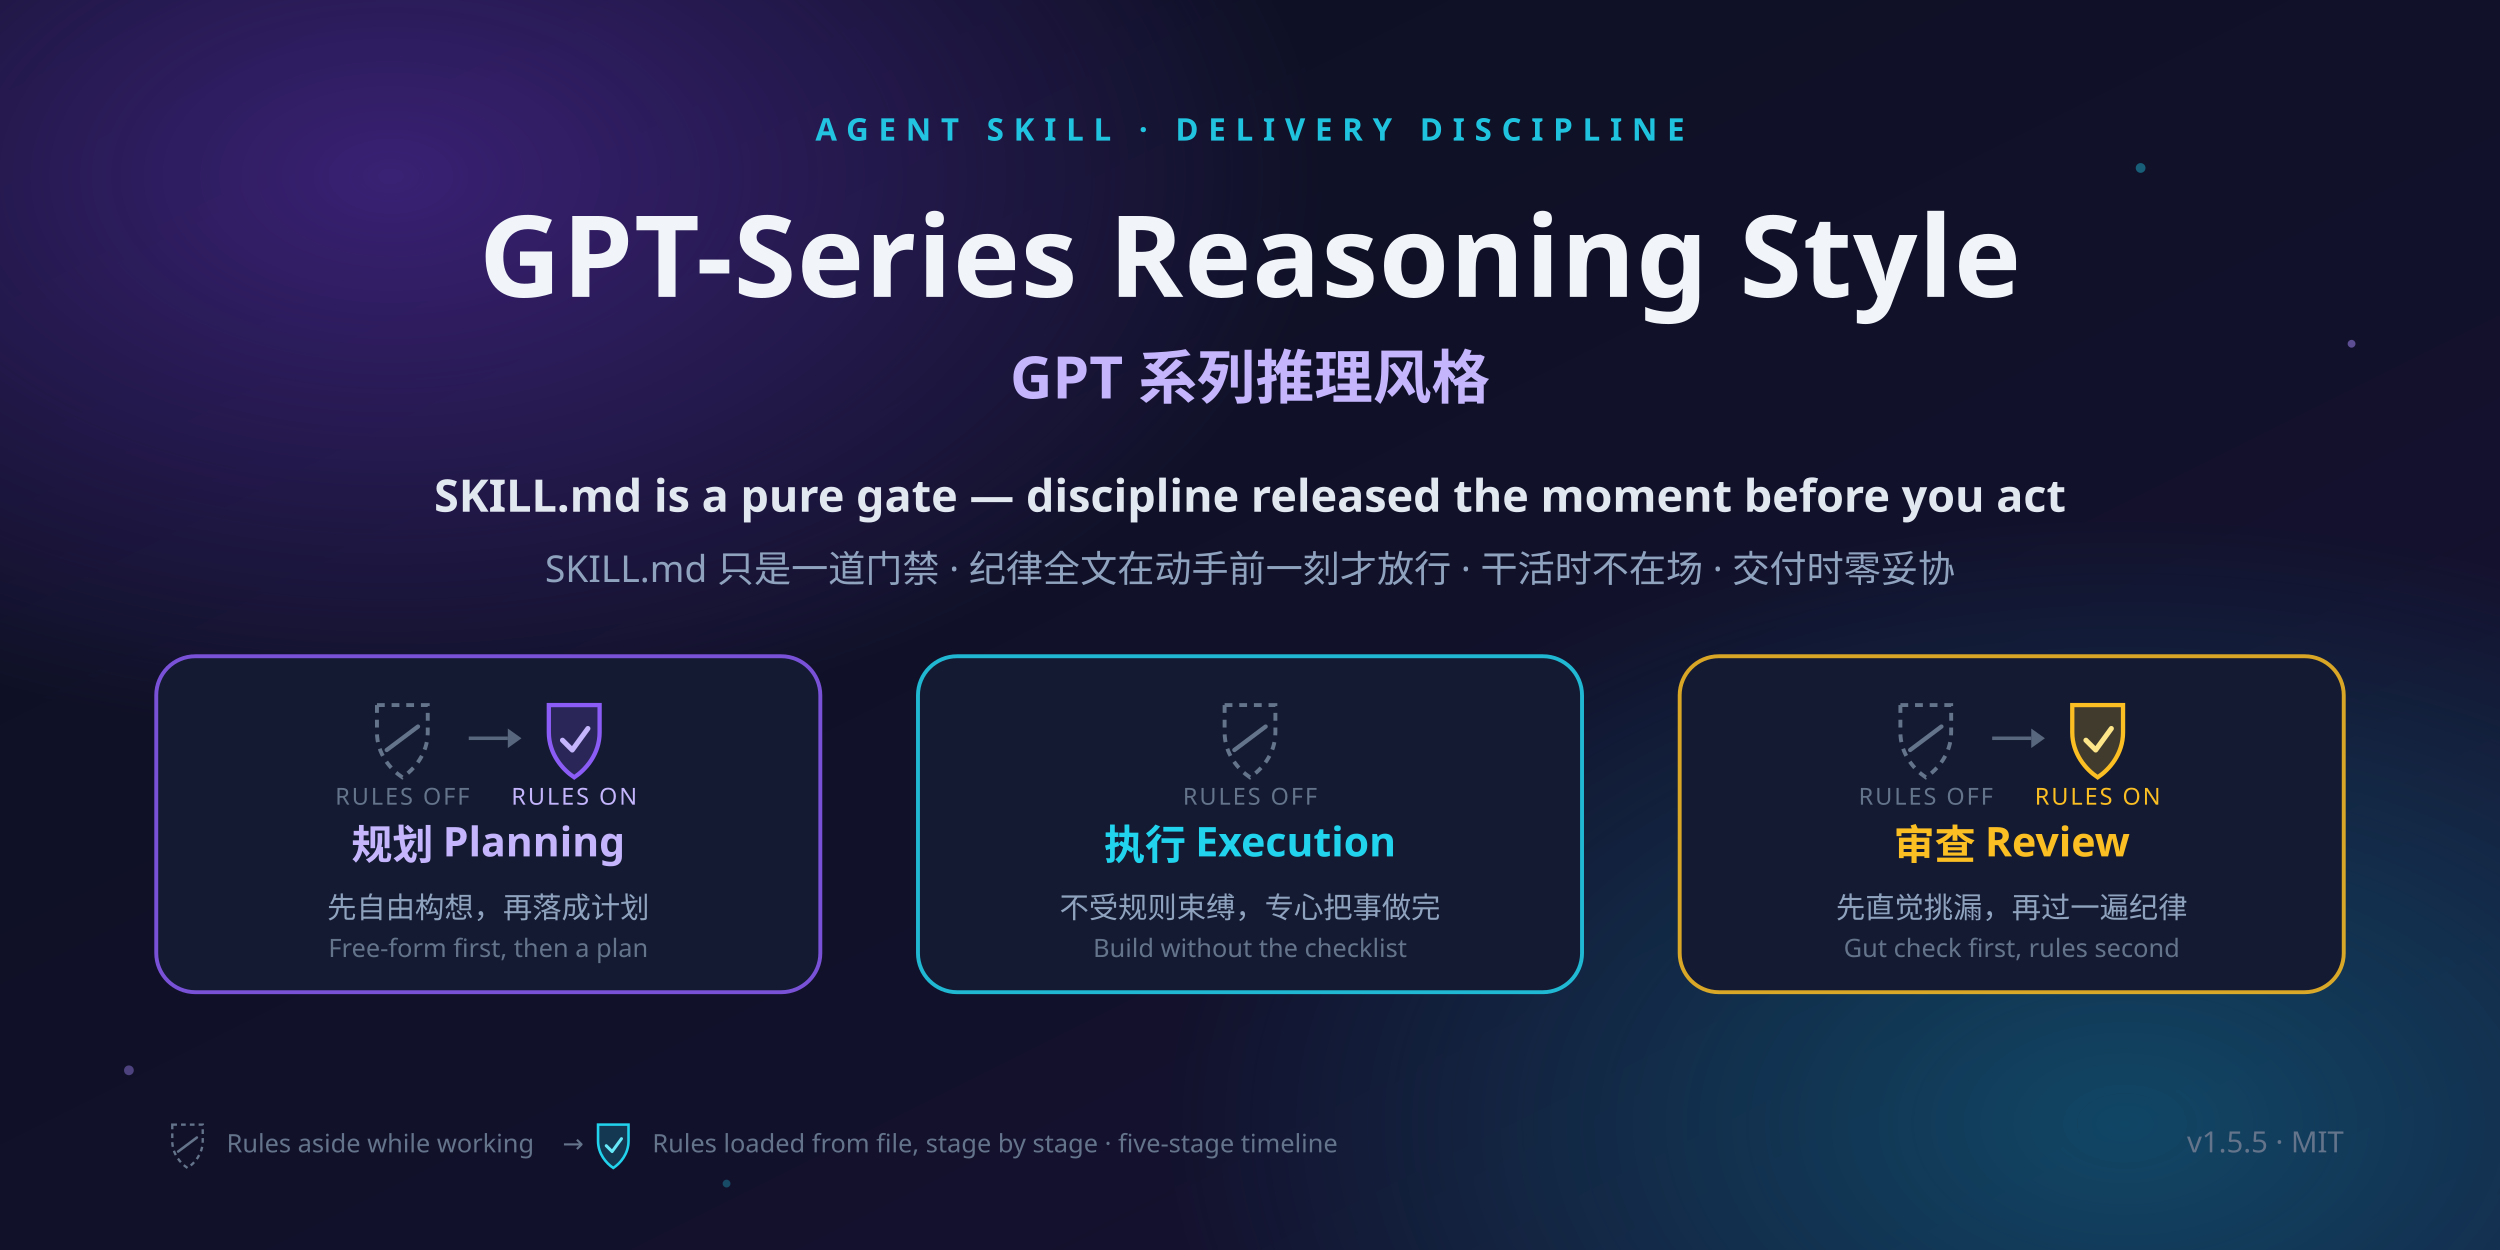
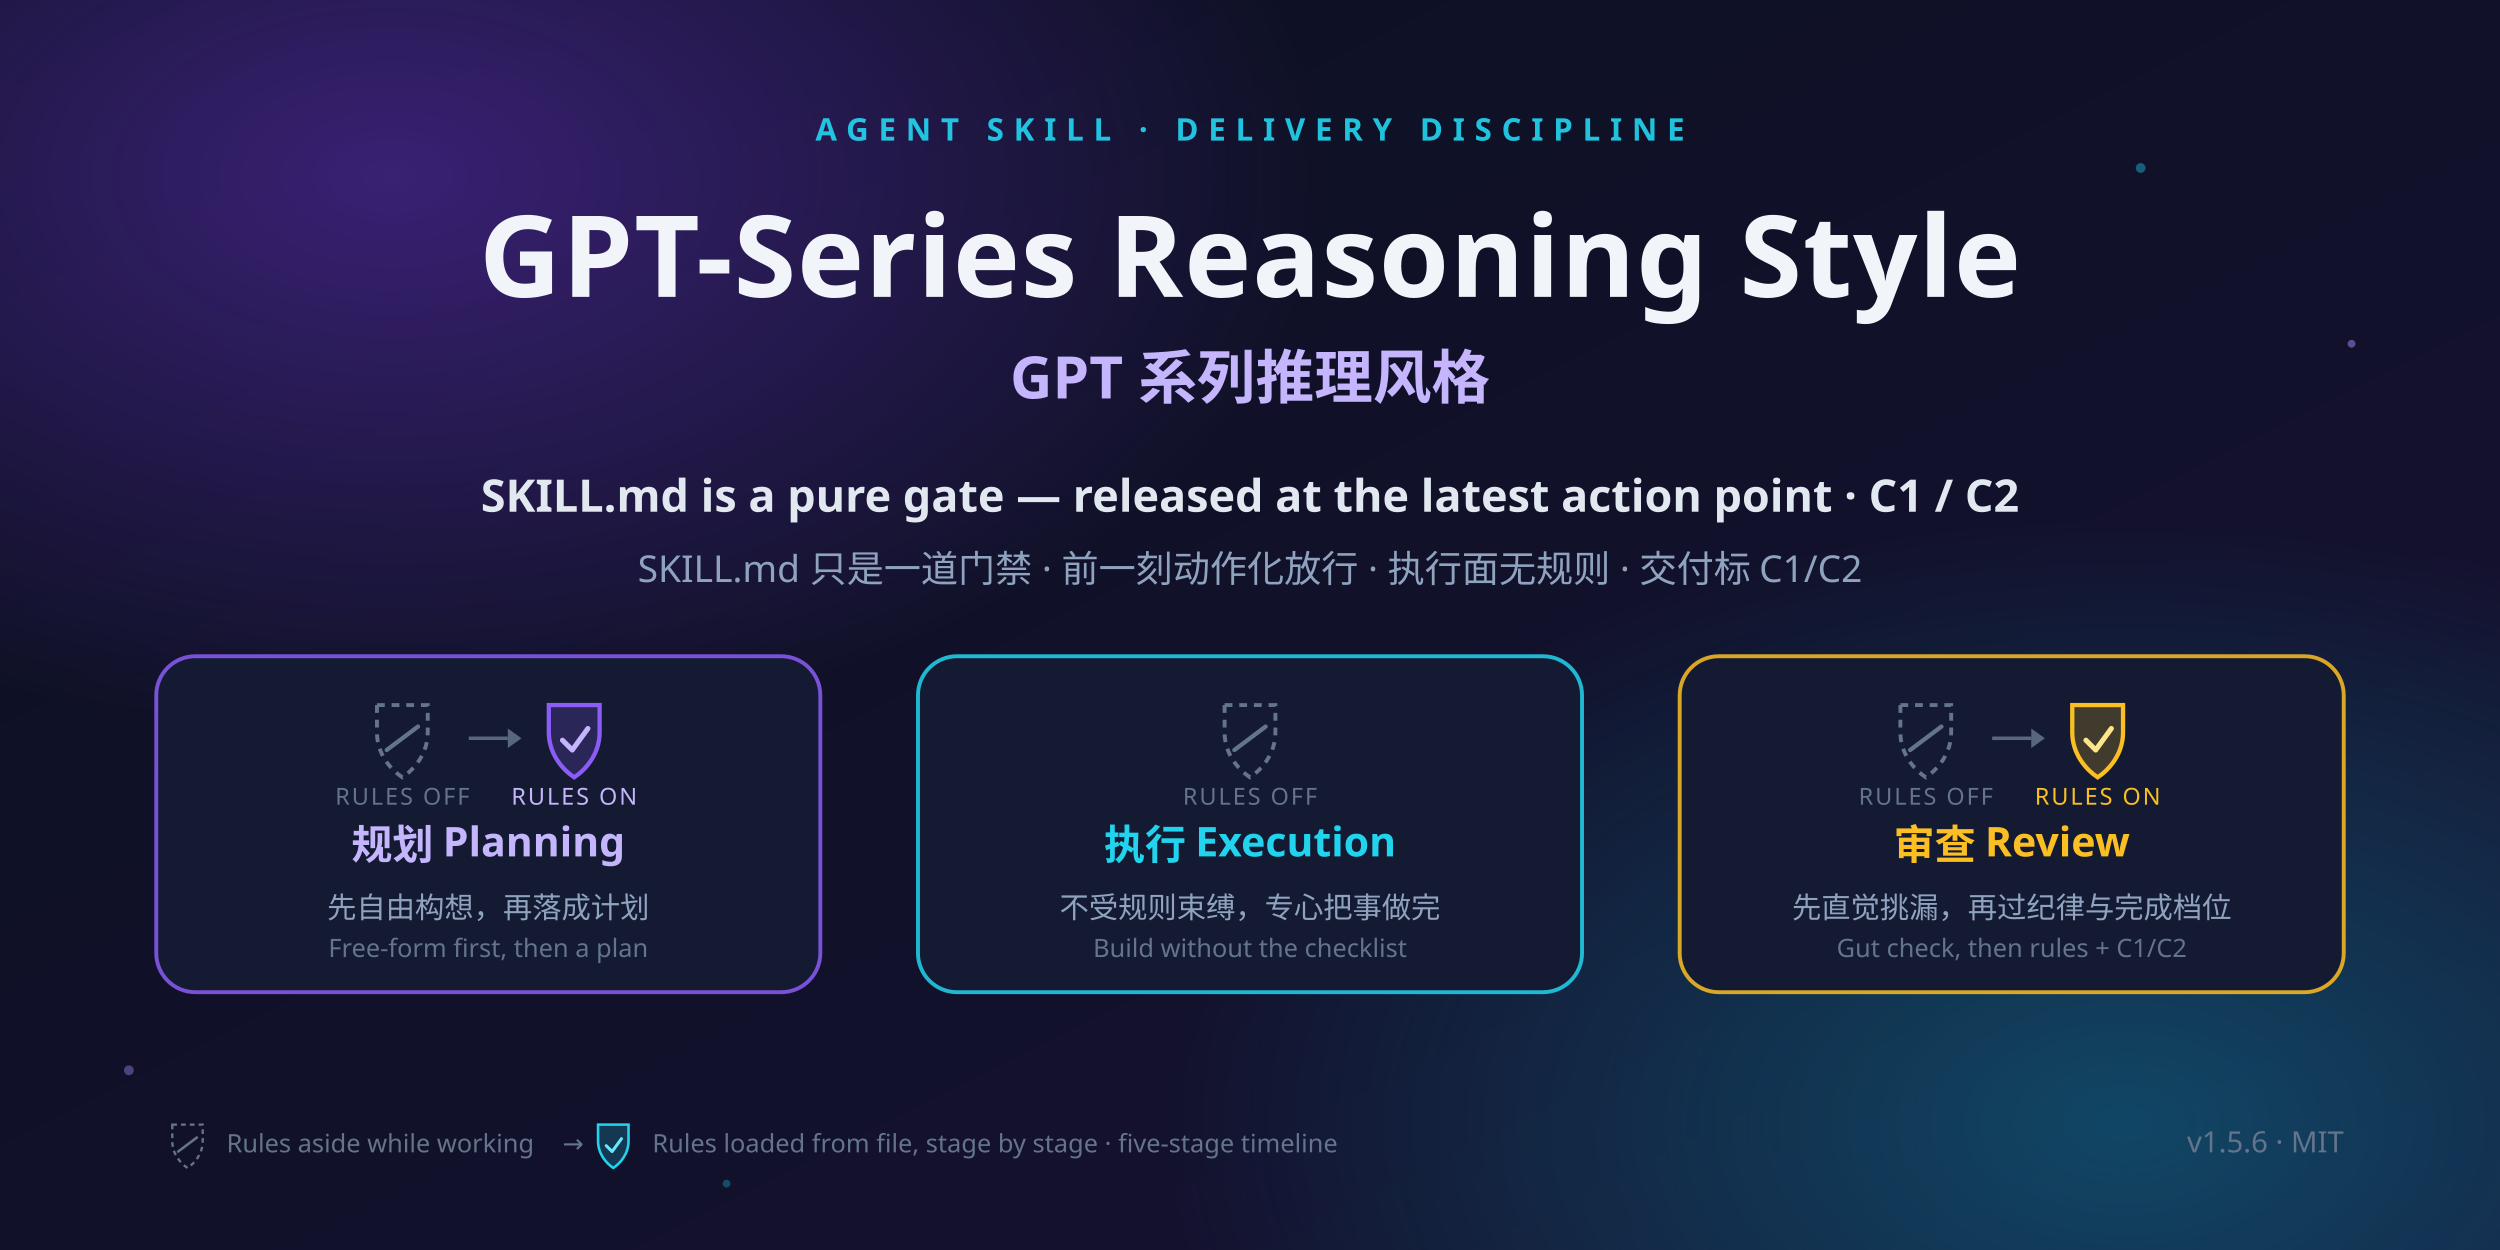
<svg xmlns="http://www.w3.org/2000/svg" width="1280" height="640" viewBox="0 0 1280 640" role="img" aria-labelledby="banner-title banner-desc">
  <defs>
    <linearGradient id="bg" x1="0" y1="0" x2="1" y2="1">
      <stop offset="0" stop-color="#0B1020" />
      <stop offset="1" stop-color="#171233" />
    </linearGradient>
    <radialGradient id="glowP" cx="0.5" cy="0.5" r="0.5">
      <stop offset="0" stop-color="#7C3AED" stop-opacity="0.40" />
      <stop offset="1" stop-color="#7C3AED" stop-opacity="0" />
    </radialGradient>
    <radialGradient id="glowC" cx="0.5" cy="0.5" r="0.5">
      <stop offset="0" stop-color="#06B6D4" stop-opacity="0.32" />
      <stop offset="1" stop-color="#06B6D4" stop-opacity="0" />
    </radialGradient>
  </defs>
  <rect width="1280" height="640" fill="url(#bg)" />
  <ellipse cx="200" cy="90" rx="480" ry="290" fill="url(#glowP)" />
  <ellipse cx="1090" cy="575" rx="500" ry="310" fill="url(#glowC)" />
  <circle cx="1096" cy="86" r="2.5" fill="#22D3EE" opacity="0.40" />
  <circle cx="1204" cy="176" r="2" fill="#A78BFA" opacity="0.50" />
  <circle cx="66" cy="548" r="2.5" fill="#A78BFA" opacity="0.40" />
  <circle cx="372" cy="606" r="2" fill="#22D3EE" opacity="0.30" />
  <g font-family="'Segoe UI','Microsoft YaHei','PingFang SC',sans-serif">
    <text x="640" y="72" text-anchor="middle" font-size="16" font-weight="600" letter-spacing="5" fill="#22D3EE" opacity="0.92">AGENT SKILL · DELIVERY DISCIPLINE</text>
    <text x="640" y="152" text-anchor="middle" font-size="58" font-weight="800" fill="#F1F5F9" letter-spacing="0.5">GPT-Series Reasoning Style</text>
    <text x="640" y="204" text-anchor="middle" font-size="30" font-weight="700" fill="#C4B5FD">GPT 系列推理风格</text>
-     <text x="640" y="262" text-anchor="middle" font-size="23" font-weight="600" fill="#E2E8F0">SKILL.md is a pure gate — discipline released the moment before you act</text>
-     <text x="640" y="298" text-anchor="middle" font-size="19" fill="#8FA3BF">SKILL.md 只是一道门禁 · 纪律全文在动手前一刻才放行 · 干活时不在场 · 交付时零妥协</text>
+     <text x="640" y="262" text-anchor="middle" font-size="23" font-weight="600" fill="#E2E8F0">SKILL.md is a pure gate — released at the latest action point · C1 / C2</text>
+     <text x="640" y="298" text-anchor="middle" font-size="19" fill="#8FA3BF">SKILL.md 只是一道门禁 · 前一刻动作化放行 · 执行面无规则 · 交付标 C1/C2</text>
    <rect x="80" y="336" width="340" height="172" rx="20" fill="#131A31" stroke="#8B5CF6" stroke-width="2" stroke-opacity="0.85" />
    <g transform="translate(206,378)">
      <path d="M -13,-17 L 13,-17 L 13,-3 C 13,8 6,16 0,20 C -6,16 -13,8 -13,-3 Z" fill="none" stroke="#64748B" stroke-width="2" stroke-dasharray="4 3.5" />
      <path d="M -8,6 L 8,-6" stroke="#64748B" stroke-width="2.2" stroke-linecap="round" />
    </g>
    <line x1="240" y1="378" x2="260" y2="378" stroke="#64748B" stroke-width="1.8" opacity="0.85" />
    <polygon points="260,373 267,378 260,383" fill="#64748B" opacity="0.85" />
    <g transform="translate(294,378)">
      <path d="M -13,-17 L 13,-17 L 13,-3 C 13,8 6,16 0,20 C -6,16 -13,8 -13,-3 Z" fill="#8B5CF6" fill-opacity="0.20" stroke="#8B5CF6" stroke-width="2.2" />
      <path d="M -6,1 L -1,6 L 7,-5" fill="none" stroke="#C4B5FD" stroke-width="2.6" stroke-linecap="round" stroke-linejoin="round" />
    </g>
    <text x="206" y="412" text-anchor="middle" font-size="12" letter-spacing="1" fill="#64748B">RULES OFF</text>
    <text x="294" y="412" text-anchor="middle" font-size="12" letter-spacing="1" fill="#C4B5FD">RULES ON</text>
    <text x="250" y="440" text-anchor="middle" font-size="21" font-weight="700" fill="#C4B5FD">规划 Planning</text>
    <text x="250" y="470" text-anchor="middle" font-size="15" fill="#8FA3BF">先自由构想，再落成计划</text>
    <text x="250" y="490" text-anchor="middle" font-size="13" fill="#64748B">Free-form first, then a plan</text>
    <rect x="470" y="336" width="340" height="172" rx="20" fill="#131A31" stroke="#22D3EE" stroke-width="2" stroke-opacity="0.85" />
    <g transform="translate(640,378)">
      <path d="M -13,-17 L 13,-17 L 13,-3 C 13,8 6,16 0,20 C -6,16 -13,8 -13,-3 Z" fill="none" stroke="#64748B" stroke-width="2" stroke-dasharray="4 3.5" />
      <path d="M -8,6 L 8,-6" stroke="#64748B" stroke-width="2.2" stroke-linecap="round" />
    </g>
    <text x="640" y="412" text-anchor="middle" font-size="12" letter-spacing="1" fill="#64748B">RULES OFF</text>
    <text x="640" y="440" text-anchor="middle" font-size="21" font-weight="700" fill="#22D3EE">执行 Execution</text>
    <text x="640" y="470" text-anchor="middle" font-size="15" fill="#8FA3BF">不受规则束缚，专心把事做完</text>
    <text x="640" y="490" text-anchor="middle" font-size="13" fill="#64748B">Build without the checklist</text>
    <rect x="860" y="336" width="340" height="172" rx="20" fill="#131A31" stroke="#FBBF24" stroke-width="2" stroke-opacity="0.85" />
    <g transform="translate(986,378)">
      <path d="M -13,-17 L 13,-17 L 13,-3 C 13,8 6,16 0,20 C -6,16 -13,8 -13,-3 Z" fill="none" stroke="#64748B" stroke-width="2" stroke-dasharray="4 3.5" />
      <path d="M -8,6 L 8,-6" stroke="#64748B" stroke-width="2.2" stroke-linecap="round" />
    </g>
    <line x1="1020" y1="378" x2="1040" y2="378" stroke="#64748B" stroke-width="1.8" opacity="0.85" />
    <polygon points="1040,373 1047,378 1040,383" fill="#64748B" opacity="0.85" />
    <g transform="translate(1074,378)">
      <path d="M -13,-17 L 13,-17 L 13,-3 C 13,8 6,16 0,20 C -6,16 -13,8 -13,-3 Z" fill="#FBBF24" fill-opacity="0.20" stroke="#FBBF24" stroke-width="2.2" />
      <path d="M -6,1 L -1,6 L 7,-5" fill="none" stroke="#FDE68A" stroke-width="2.6" stroke-linecap="round" stroke-linejoin="round" />
    </g>
    <text x="986" y="412" text-anchor="middle" font-size="12" letter-spacing="1" fill="#64748B">RULES OFF</text>
    <text x="1074" y="412" text-anchor="middle" font-size="12" letter-spacing="1" fill="#FBBF24">RULES ON</text>
    <text x="1030" y="440" text-anchor="middle" font-size="21" font-weight="700" fill="#FBBF24">审查 Review</text>
-     <text x="1030" y="470" text-anchor="middle" font-size="15" fill="#8FA3BF">先直觉挑漏，再过一遍纪律</text>
-     <text x="1030" y="490" text-anchor="middle" font-size="13" fill="#64748B">Gut check first, rules second</text>
+     <text x="1030" y="470" text-anchor="middle" font-size="15" fill="#8FA3BF">先直觉挑漏，再过纪律与完成档位</text>
+     <text x="1030" y="490" text-anchor="middle" font-size="13" fill="#64748B">Gut check, then rules + C1/C2</text>
    <g transform="translate(96,586)">
      <g transform="scale(0.6)">
        <path d="M -13,-17 L 13,-17 L 13,-3 C 13,8 6,16 0,20 C -6,16 -13,8 -13,-3 Z" fill="none" stroke="#64748B" stroke-width="2" stroke-dasharray="4 3.5" />
        <path d="M -8,6 L 8,-6" stroke="#64748B" stroke-width="2.2" stroke-linecap="round" />
      </g>
      <text x="20" y="4" font-size="13" fill="#64748B">Rules aside while working</text>
      <text x="192" y="4" font-size="13" fill="#64748B">→</text>
      <g transform="translate(218,0) scale(0.6)">
        <path d="M -13,-17 L 13,-17 L 13,-3 C 13,8 6,16 0,20 C -6,16 -13,8 -13,-3 Z" fill="#22D3EE" fill-opacity="0.20" stroke="#22D3EE" stroke-width="2.2" />
        <path d="M -6,1 L -1,6 L 7,-5" fill="none" stroke="#67E8F9" stroke-width="2.6" stroke-linecap="round" stroke-linejoin="round" />
      </g>
      <text x="238" y="4" font-size="13" fill="#64748B">Rules loaded from file, stage by stage · five-stage timeline</text>
    </g>
-     <text x="1200" y="590" text-anchor="end" font-size="15" fill="#64748B">v1.5.5 · MIT</text>
+     <text x="1200" y="590" text-anchor="end" font-size="15" fill="#64748B">v1.5.6 · MIT</text>
  </g>
</svg>
